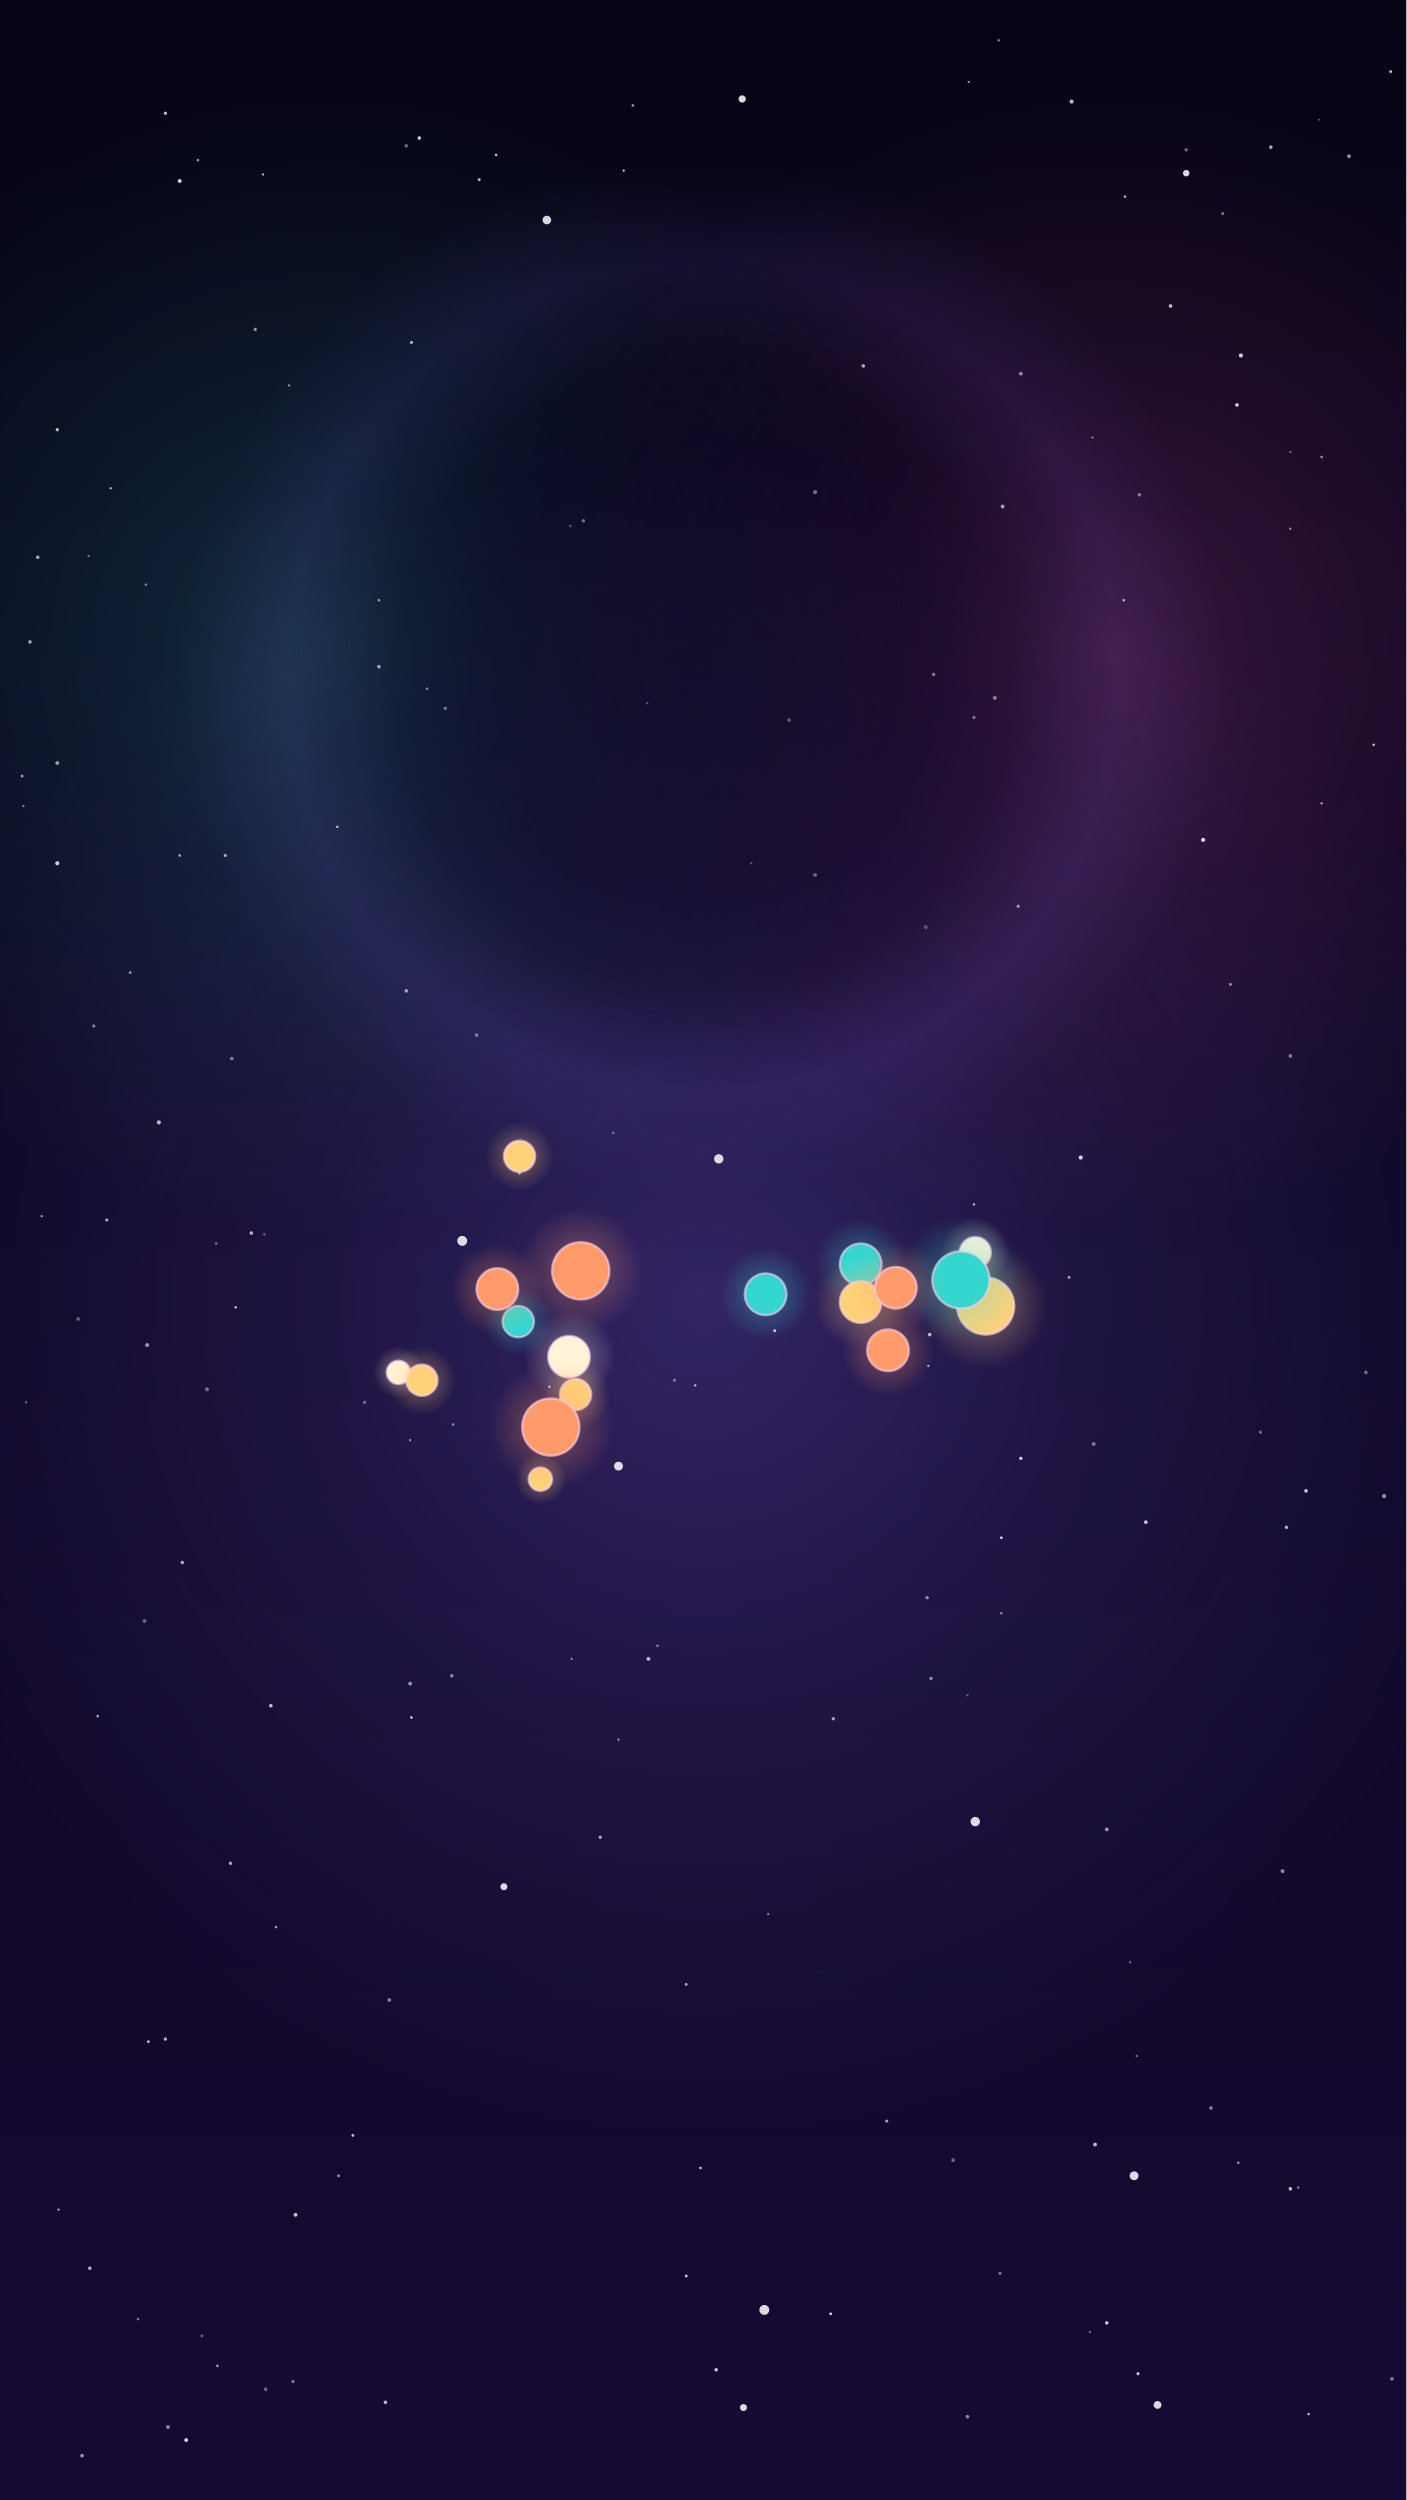
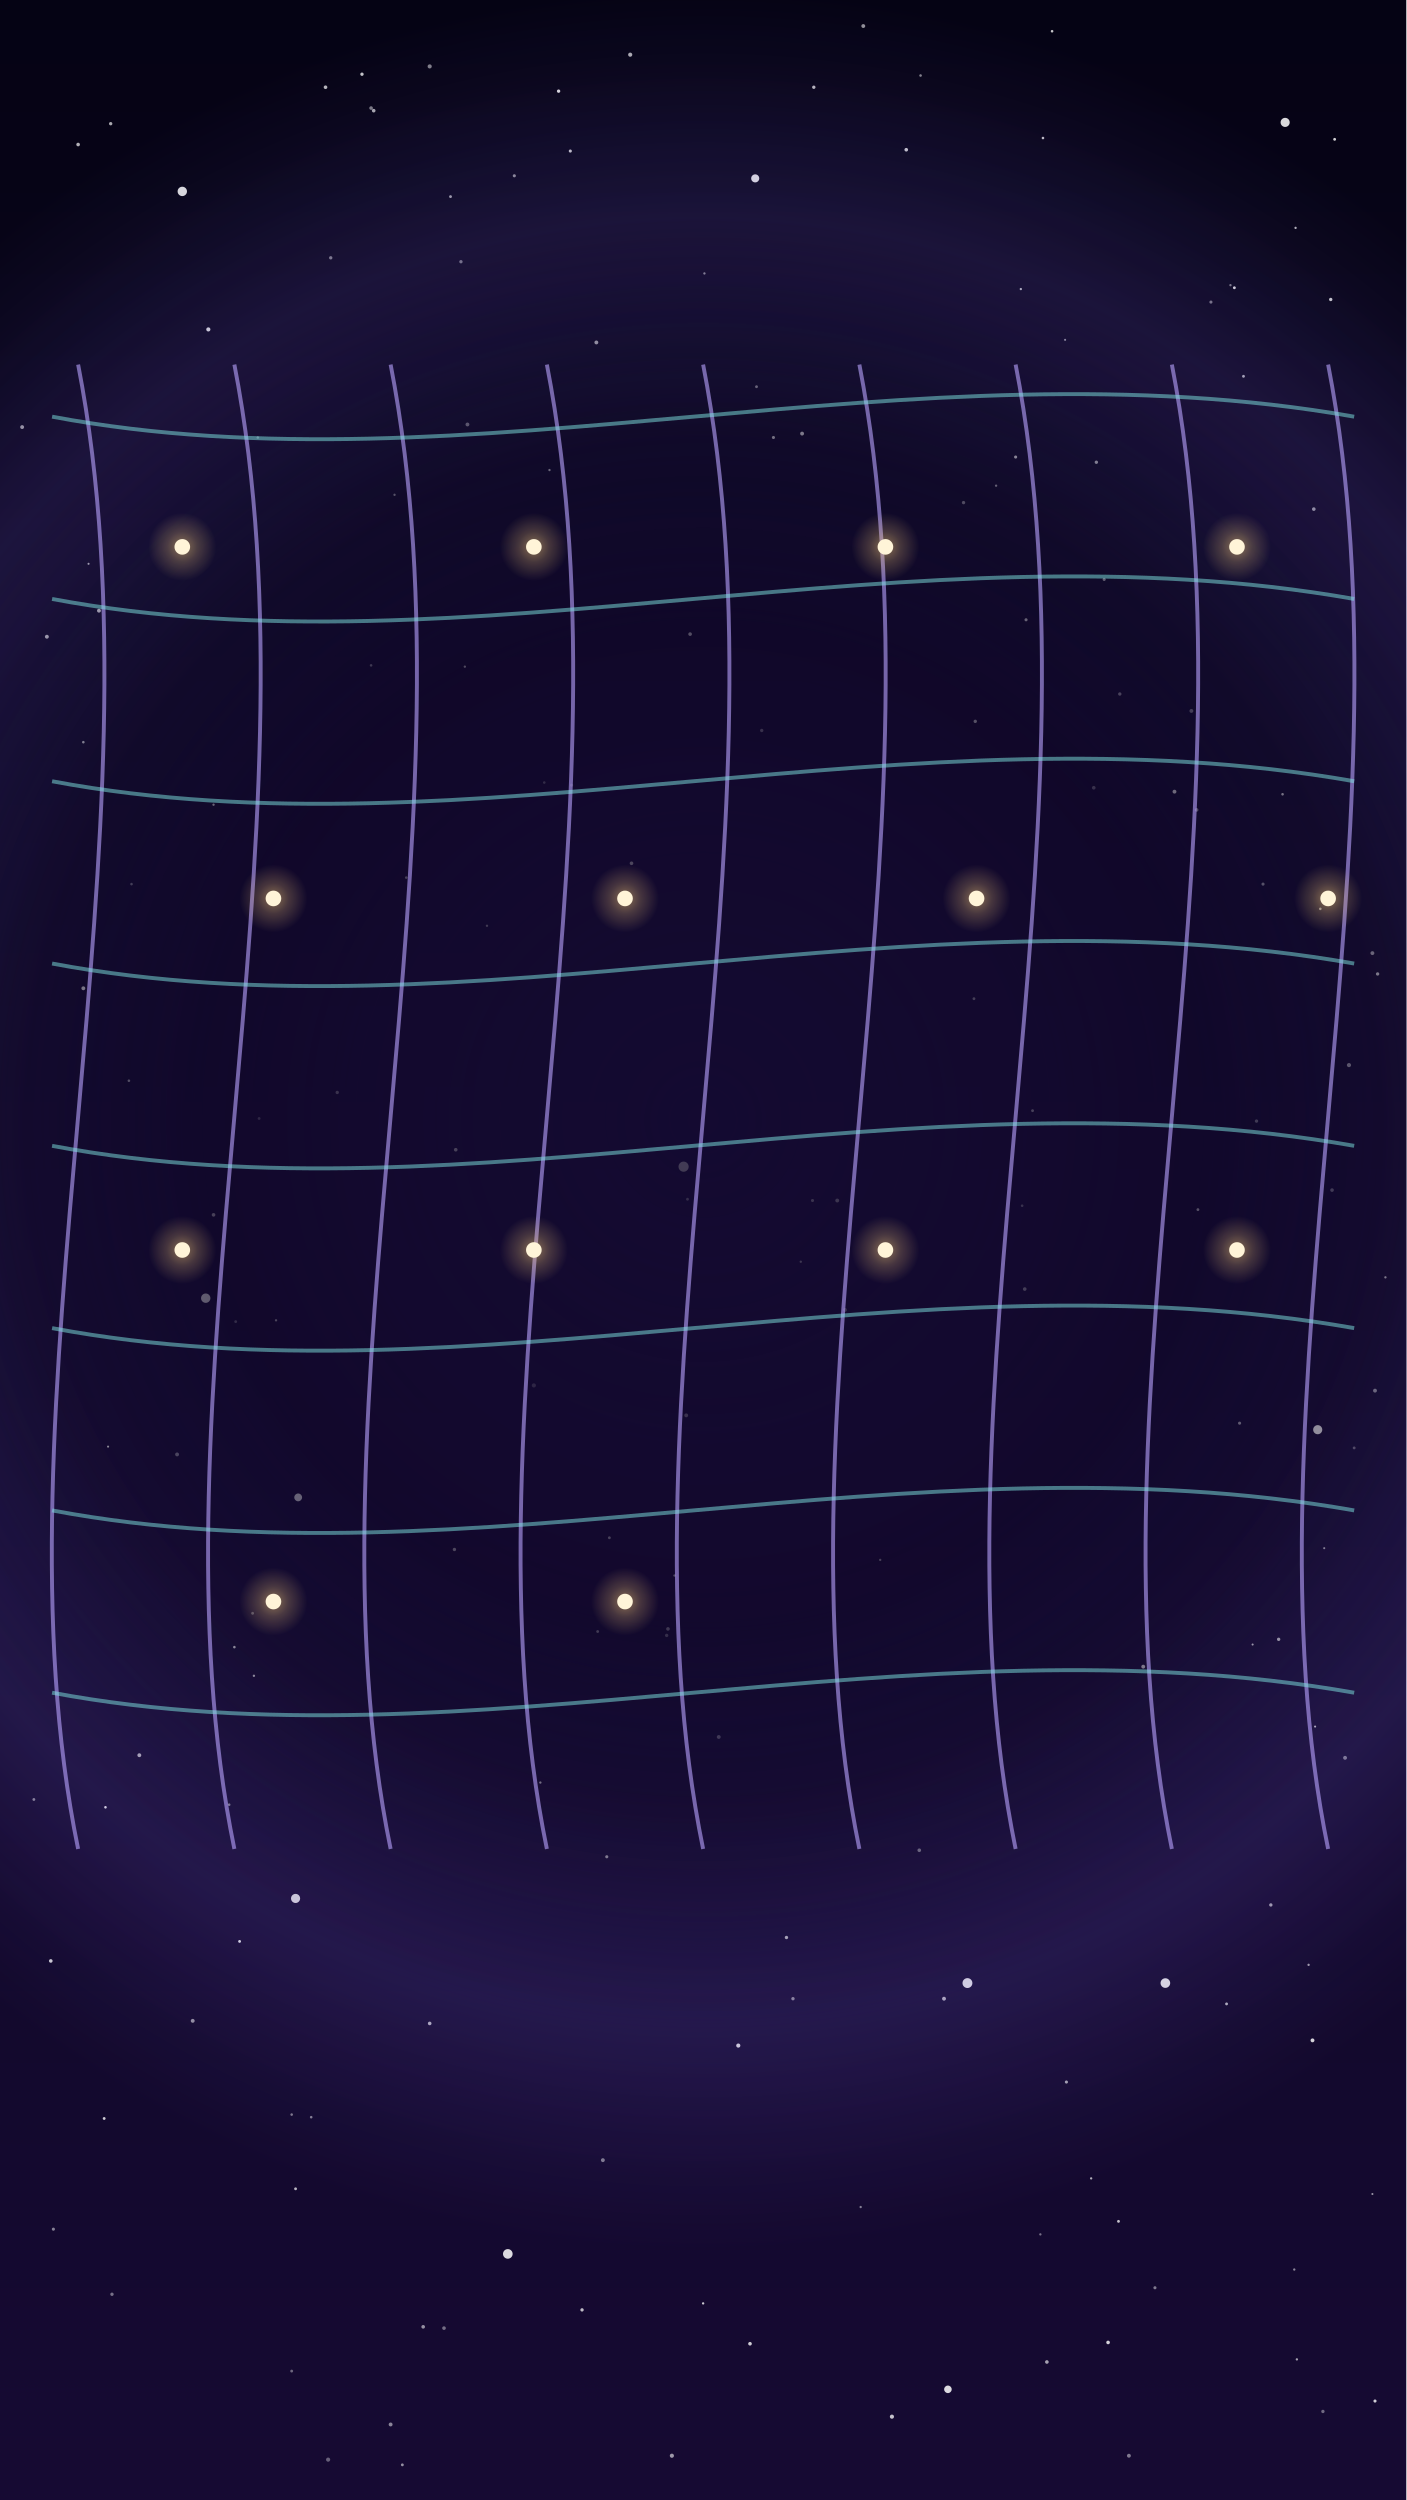
<svg xmlns="http://www.w3.org/2000/svg" viewBox="0 0 1080 1920" width="1080" height="1920">
  <defs>
-     <linearGradient id="U014l1" x1="0" y1="0" x2="0" y2="1">
+     <linearGradient id="U015l1" x1="0" y1="0" x2="0" y2="1">
      <stop offset="0" stop-color="#050314" stop-opacity="1" />
      <stop offset="1" stop-color="#160a33" stop-opacity="1" />
    </linearGradient>
-     <radialGradient id="U014r2">
+     <radialGradient id="U015r2">
      <stop offset="0" stop-color="#8a6bff" stop-opacity="1" />
      <stop offset="0.45" stop-color="#8a6bff" stop-opacity="0.45" />
      <stop offset="1" stop-color="#8a6bff" stop-opacity="0" />
    </radialGradient>
-     <radialGradient id="U014r3">
-       <stop offset="0" stop-color="#36d6d0" stop-opacity="1" />
-       <stop offset="0.45" stop-color="#36d6d0" stop-opacity="0.45" />
-       <stop offset="1" stop-color="#36d6d0" stop-opacity="0" />
-     </radialGradient>
-     <radialGradient id="U014r4">
-       <stop offset="0" stop-color="#ff5fc8" stop-opacity="1" />
-       <stop offset="0.45" stop-color="#ff5fc8" stop-opacity="0.45" />
-       <stop offset="1" stop-color="#ff5fc8" stop-opacity="0" />
-     </radialGradient>
-     <radialGradient id="U014r5">
-       <stop offset="0" stop-color="#ffd27a" stop-opacity="1" />
-       <stop offset="0.45" stop-color="#ffd27a" stop-opacity="0.45" />
-       <stop offset="1" stop-color="#ffd27a" stop-opacity="0" />
-     </radialGradient>
-     <radialGradient id="U014r6">
-       <stop offset="0" stop-color="#fff4d8" stop-opacity="1" />
-       <stop offset="0.45" stop-color="#fff4d8" stop-opacity="0.45" />
-       <stop offset="1" stop-color="#fff4d8" stop-opacity="0" />
-     </radialGradient>
-     <radialGradient id="U014r7">
-       <stop offset="0" stop-color="#ff9a6b" stop-opacity="1" />
-       <stop offset="0.45" stop-color="#ff9a6b" stop-opacity="0.45" />
-       <stop offset="1" stop-color="#ff9a6b" stop-opacity="0" />
-     </radialGradient>
-     <radialGradient id="U014r8">
+     <radialGradient id="U015r3">
      <stop offset="0" stop-color="#0a0220" stop-opacity="1" />
      <stop offset="0.55" stop-color="#0a0220" stop-opacity="0.85" />
      <stop offset="0.8" stop-color="#0a0220" stop-opacity="0.4" />
      <stop offset="1" stop-color="#0a0220" stop-opacity="0" />
    </radialGradient>
-     <radialGradient id="U014r9">
+     <radialGradient id="U015r4">
      <stop offset="0" stop-color="#8a6bff" stop-opacity="0" />
      <stop offset="0.6" stop-color="#8a6bff" stop-opacity="0" />
      <stop offset="0.8" stop-color="#8a6bff" stop-opacity="0.45" />
      <stop offset="1" stop-color="#8a6bff" stop-opacity="0" />
    </radialGradient>
+     <radialGradient id="U015r5">
+       <stop offset="0" stop-color="#ffd27a" stop-opacity="1" />
+       <stop offset="0.45" stop-color="#ffd27a" stop-opacity="0.45" />
+       <stop offset="1" stop-color="#ffd27a" stop-opacity="0" />
+     </radialGradient>
  </defs>
-   <rect width="1080" height="1920" fill="url(#U014l1)" />
-   <circle cx="540" cy="1000" r="650" fill="url(#U014r2)" opacity="0.3" />
-   <circle cx="250" cy="500" r="450" fill="url(#U014r3)" opacity="0.2" />
-   <circle cx="850" cy="500" r="450" fill="url(#U014r4)" opacity="0.2" />
+   <rect width="1080" height="1920" fill="url(#U015l1)" />
+   <circle cx="540" cy="860" r="800" fill="url(#U015r2)" opacity="0.3" />
  <g>
-     <circle cx="626" cy="378" r="1.6" fill="#fff" opacity="0.81" />
-     <circle cx="505" cy="1264" r="1.0" fill="#fff" opacity="0.46" />
-     <circle cx="316" cy="1319" r="1.0" fill="#fff" opacity="0.84" />
-     <circle cx="85" cy="375" r="0.9" fill="#fff" opacity="0.73" />
-     <circle cx="399" cy="901" r="1.1" fill="#fff" opacity="0.67" />
-     <circle cx="438" cy="404" r="1.1" fill="#fff" opacity="0.50" />
-     <circle cx="127" cy="1566" r="1.3" fill="#fff" opacity="0.68" />
-     <circle cx="945" cy="756" r="1.1" fill="#fff" opacity="0.56" />
-     <circle cx="439" cy="1274" r="0.8" fill="#fff" opacity="0.58" />
-     <circle cx="577" cy="663" r="0.8" fill="#fff" opacity="0.70" />
-     <circle cx="20" cy="1077" r="0.9" fill="#fff" opacity="0.37" />
-     <circle cx="202" cy="134" r="0.9" fill="#fff" opacity="0.69" />
-     <circle cx="782" cy="696" r="1.3" fill="#fff" opacity="0.59" />
-     <circle cx="538" cy="1665" r="1.0" fill="#fff" opacity="0.78" />
-     <circle cx="743" cy="1302" r="0.8" fill="#fff" opacity="0.39" />
-     <circle cx="44" cy="663" r="1.6" fill="#fff" opacity="0.79" />
-     <circle cx="899" cy="235" r="1.4" fill="#fff" opacity="0.74" />
-     <circle cx="868" cy="1507" r="0.9" fill="#fff" opacity="0.44" />
-     <circle cx="850" cy="1405" r="1.5" fill="#fff" opacity="0.57" />
-     <circle cx="953" cy="273" r="1.6" fill="#fff" opacity="0.79" />
-     <circle cx="368" cy="138" r="1.2" fill="#fff" opacity="0.69" />
-     <circle cx="381" cy="119" r="1.0" fill="#fff" opacity="0.76" />
-     <circle cx="106" cy="1781" r="1.0" fill="#fff" opacity="0.45" />
-     <circle cx="129" cy="1864" r="1.5" fill="#fff" opacity="0.51" />
-     <circle cx="111" cy="1245" r="1.5" fill="#fff" opacity="0.36" />
-     <circle cx="681" cy="1629" r="1.2" fill="#fff" opacity="0.63" />
-     <circle cx="863" cy="461" r="1.0" fill="#fff" opacity="0.68" />
-     <circle cx="595" cy="1022" r="1.1" fill="#fff" opacity="0.82" />
-     <circle cx="315" cy="1293" r="1.5" fill="#fff" opacity="0.55" />
-     <circle cx="68" cy="427" r="0.9" fill="#fff" opacity="0.42" />
-     <circle cx="138" cy="657" r="1.1" fill="#fff" opacity="0.57" />
-     <circle cx="715" cy="1289" r="1.3" fill="#fff" opacity="0.53" />
-     <circle cx="713" cy="1049" r="0.9" fill="#fff" opacity="0.62" />
-     <circle cx="347" cy="1287" r="1.4" fill="#fff" opacity="0.47" />
-     <circle cx="471" cy="870" r="1.0" fill="#fff" opacity="0.37" />
-     <circle cx="63" cy="1886" r="1.4" fill="#fff" opacity="0.57" />
-     <circle cx="717" cy="518" r="1.4" fill="#fff" opacity="0.83" />
-     <circle cx="830" cy="889" r="1.6" fill="#fff" opacity="0.81" />
-     <circle cx="72" cy="788" r="1.2" fill="#fff" opacity="0.49" />
-     <circle cx="663" cy="281" r="1.4" fill="#fff" opacity="0.78" />
-     <circle cx="75" cy="1318" r="1.0" fill="#fff" opacity="0.67" />
-     <circle cx="743" cy="1856" r="1.4" fill="#fff" opacity="0.52" />
-     <circle cx="784" cy="287" r="1.4" fill="#fff" opacity="0.56" />
-     <circle cx="291" cy="461" r="1.0" fill="#fff" opacity="0.75" />
-     <circle cx="112" cy="449" r="1.0" fill="#fff" opacity="0.43" />
-     <circle cx="784" cy="1120" r="1.3" fill="#fff" opacity="0.80" />
-     <circle cx="486" cy="81" r="1.0" fill="#fff" opacity="0.61" />
-     <circle cx="768" cy="1746" r="1.2" fill="#fff" opacity="0.46" />
-     <circle cx="638" cy="1777" r="1.1" fill="#fff" opacity="0.82" />
-     <circle cx="968" cy="1100" r="1.2" fill="#fff" opacity="0.41" />
-     <circle cx="127" cy="87" r="1.3" fill="#fff" opacity="0.71" />
-     <circle cx="1063" cy="1149" r="1.6" fill="#fff" opacity="0.55" />
-     <circle cx="152" cy="123" r="1.0" fill="#fff" opacity="0.62" />
-     <circle cx="1055" cy="572" r="1.0" fill="#fff" opacity="0.71" />
-     <circle cx="422" cy="1065" r="0.9" fill="#fff" opacity="0.78" />
-     <circle cx="985" cy="1437" r="1.5" fill="#fff" opacity="0.52" />
-     <circle cx="44" cy="586" r="1.5" fill="#fff" opacity="0.58" />
-     <circle cx="222" cy="296" r="0.9" fill="#fff" opacity="0.57" />
-     <circle cx="991" cy="1681" r="1.4" fill="#fff" opacity="0.73" />
-     <circle cx="212" cy="1480" r="1.0" fill="#fff" opacity="0.61" />
-     <circle cx="45" cy="1697" r="0.9" fill="#fff" opacity="0.65" />
-     <circle cx="712" cy="1227" r="1.3" fill="#fff" opacity="0.53" />
-     <circle cx="850" cy="1784" r="1.3" fill="#fff" opacity="0.84" />
-     <circle cx="911" cy="115" r="1.3" fill="#fff" opacity="0.40" />
-     <circle cx="711" cy="712" r="1.5" fill="#fff" opacity="0.37" />
-     <circle cx="1013" cy="92" r="0.8" fill="#fff" opacity="0.35" />
-     <circle cx="143" cy="1874" r="1.5" fill="#fff" opacity="0.81" />
-     <circle cx="208" cy="1310" r="1.4" fill="#fff" opacity="0.71" />
-     <circle cx="296" cy="1845" r="1.4" fill="#fff" opacity="0.69" />
-     <circle cx="312" cy="761" r="1.4" fill="#fff" opacity="0.61" />
-     <circle cx="527" cy="1748" r="1.1" fill="#fff" opacity="0.78" />
-     <circle cx="60" cy="1013" r="1.4" fill="#fff" opacity="0.36" />
-     <circle cx="748" cy="551" r="1.3" fill="#fff" opacity="0.66" />
-     <circle cx="155" cy="1794" r="1.0" fill="#fff" opacity="0.42" />
-     <circle cx="479" cy="131" r="0.9" fill="#fff" opacity="0.73" />
-     <circle cx="113" cy="1033" r="1.5" fill="#fff" opacity="0.58" />
-     <circle cx="873" cy="1579" r="0.9" fill="#fff" opacity="0.39" />
-     <circle cx="841" cy="1647" r="1.5" fill="#fff" opacity="0.71" />
-     <circle cx="550" cy="1820" r="1.4" fill="#fff" opacity="0.73" />
-     <circle cx="976" cy="113" r="1.4" fill="#fff" opacity="0.64" />
-     <circle cx="23" cy="493" r="1.4" fill="#fff" opacity="0.61" />
-     <circle cx="606" cy="553" r="1.3" fill="#fff" opacity="0.79" />
-     <circle cx="1049" cy="1054" r="1.4" fill="#fff" opacity="0.39" />
-     <circle cx="159" cy="1067" r="1.5" fill="#fff" opacity="0.41" />
-     <circle cx="166" cy="955" r="1.0" fill="#fff" opacity="0.42" />
-     <circle cx="178" cy="813" r="1.4" fill="#fff" opacity="0.44" />
-     <circle cx="864" cy="151" r="1.0" fill="#fff" opacity="0.68" />
-     <circle cx="18" cy="619" r="0.9" fill="#fff" opacity="0.47" />
-     <circle cx="950" cy="311" r="1.4" fill="#fff" opacity="0.81" />
-     <circle cx="271" cy="1640" r="1.1" fill="#fff" opacity="0.74" />
-     <circle cx="626" cy="672" r="1.5" fill="#fff" opacity="0.70" />
-     <circle cx="348" cy="1094" r="1.0" fill="#fff" opacity="0.49" />
-     <circle cx="1005" cy="1854" r="0.9" fill="#fff" opacity="0.81" />
-     <circle cx="767" cy="31" r="0.9" fill="#fff" opacity="0.57" />
-     <circle cx="951" cy="1661" r="1.0" fill="#fff" opacity="0.57" />
-     <circle cx="991" cy="406" r="0.9" fill="#fff" opacity="0.56" />
-     <circle cx="732" cy="1659" r="1.5" fill="#fff" opacity="0.36" />
-     <circle cx="196" cy="253" r="1.3" fill="#fff" opacity="0.55" />
-     <circle cx="988" cy="1173" r="1.3" fill="#fff" opacity="0.69" />
-     <circle cx="227" cy="1701" r="1.5" fill="#fff" opacity="0.76" />
-     <circle cx="839" cy="336" r="0.8" fill="#fff" opacity="0.53" />
-     <circle cx="770" cy="389" r="1.5" fill="#fff" opacity="0.78" />
-     <circle cx="748" cy="925" r="0.9" fill="#fff" opacity="0.75" />
-     <circle cx="193" cy="947" r="1.4" fill="#fff" opacity="0.67" />
-     <circle cx="260" cy="1671" r="1.1" fill="#fff" opacity="0.56" />
-     <circle cx="475" cy="1336" r="0.8" fill="#fff" opacity="0.67" />
-     <circle cx="527" cy="1524" r="1.1" fill="#fff" opacity="0.64" />
-     <circle cx="1036" cy="120" r="1.4" fill="#fff" opacity="0.58" />
-     <circle cx="328" cy="529" r="1.0" fill="#fff" opacity="0.77" />
-     <circle cx="225" cy="1829" r="1.2" fill="#fff" opacity="0.49" />
-     <circle cx="840" cy="1109" r="1.5" fill="#fff" opacity="0.42" />
-     <circle cx="744" cy="63" r="0.9" fill="#fff" opacity="0.56" />
-     <circle cx="342" cy="544" r="1.3" fill="#fff" opacity="0.72" />
-     <circle cx="451" cy="971" r="1.4" fill="#fff" opacity="0.46" />
-     <circle cx="1068" cy="55" r="1.1" fill="#fff" opacity="0.76" />
-     <circle cx="259" cy="635" r="0.9" fill="#fff" opacity="0.84" />
-     <circle cx="939" cy="164" r="1.2" fill="#fff" opacity="0.43" />
-     <circle cx="29" cy="428" r="1.4" fill="#fff" opacity="0.61" />
-     <circle cx="315" cy="1106" r="0.9" fill="#fff" opacity="0.52" />
-     <circle cx="114" cy="1568" r="1.1" fill="#fff" opacity="0.71" />
-     <circle cx="366" cy="795" r="1.3" fill="#fff" opacity="0.48" />
-     <circle cx="590" cy="1470" r="0.9" fill="#fff" opacity="0.45" />
-     <circle cx="32" cy="934" r="0.9" fill="#fff" opacity="0.61" />
-     <circle cx="181" cy="1004" r="1.0" fill="#fff" opacity="0.72" />
-     <circle cx="874" cy="1823" r="1.2" fill="#fff" opacity="0.79" />
-     <circle cx="924" cy="645" r="1.6" fill="#fff" opacity="0.83" />
-     <circle cx="177" cy="1431" r="1.3" fill="#fff" opacity="0.66" />
-     <circle cx="764" cy="536" r="1.5" fill="#fff" opacity="0.71" />
-     <circle cx="204" cy="1835" r="1.4" fill="#fff" opacity="0.38" />
-     <circle cx="44" cy="330" r="1.3" fill="#fff" opacity="0.71" />
-     <circle cx="997" cy="1680" r="1.0" fill="#fff" opacity="0.45" />
-     <circle cx="100" cy="747" r="1.1" fill="#fff" opacity="0.54" />
-     <circle cx="880" cy="1169" r="1.4" fill="#fff" opacity="0.78" />
-     <circle cx="821" cy="981" r="1.1" fill="#fff" opacity="0.62" />
-     <circle cx="498" cy="1274" r="1.5" fill="#fff" opacity="0.69" />
-     <circle cx="280" cy="1077" r="1.2" fill="#fff" opacity="0.41" />
-     <circle cx="122" cy="862" r="1.6" fill="#fff" opacity="0.70" />
-     <circle cx="69" cy="1742" r="1.4" fill="#fff" opacity="0.65" />
-     <circle cx="17" cy="596" r="1.1" fill="#fff" opacity="0.59" />
-     <circle cx="140" cy="1200" r="1.3" fill="#fff" opacity="0.67" />
-     <circle cx="534" cy="1064" r="0.9" fill="#fff" opacity="0.76" />
-     <circle cx="930" cy="1619" r="1.4" fill="#fff" opacity="0.47" />
-     <circle cx="322" cy="106" r="1.4" fill="#fff" opacity="0.78" />
-     <circle cx="1003" cy="1145" r="1.4" fill="#fff" opacity="0.77" />
-     <circle cx="138" cy="139" r="1.5" fill="#fff" opacity="0.84" />
-     <circle cx="769" cy="1181" r="1.1" fill="#fff" opacity="0.78" />
-     <circle cx="312" cy="112" r="1.4" fill="#fff" opacity="0.38" />
-     <circle cx="769" cy="1239" r="0.9" fill="#fff" opacity="0.57" />
-     <circle cx="299" cy="1536" r="1.4" fill="#fff" opacity="0.51" />
-     <circle cx="173" cy="657" r="1.2" fill="#fff" opacity="0.65" />
-     <circle cx="1015" cy="617" r="0.9" fill="#fff" opacity="0.66" />
-     <circle cx="461" cy="1411" r="1.3" fill="#fff" opacity="0.62" />
-     <circle cx="875" cy="380" r="1.4" fill="#fff" opacity="0.44" />
-     <circle cx="518" cy="1060" r="1.2" fill="#fff" opacity="0.41" />
-     <circle cx="497" cy="540" r="1.0" fill="#fff" opacity="0.56" />
-     <circle cx="448" cy="400" r="1.3" fill="#fff" opacity="0.82" />
-     <circle cx="1015" cy="351" r="1.0" fill="#fff" opacity="0.55" />
-     <circle cx="640" cy="1320" r="1.3" fill="#fff" opacity="0.60" />
-     <circle cx="1069" cy="1827" r="1.4" fill="#fff" opacity="0.48" />
-     <circle cx="823" cy="78" r="1.6" fill="#fff" opacity="0.70" />
-     <circle cx="991" cy="811" r="1.4" fill="#fff" opacity="0.48" />
-     <circle cx="991" cy="347" r="0.8" fill="#fff" opacity="0.49" />
-     <circle cx="714" cy="1025" r="1.4" fill="#fff" opacity="0.69" />
-     <circle cx="837" cy="1791" r="0.9" fill="#fff" opacity="0.40" />
-     <circle cx="316" cy="263" r="1.2" fill="#fff" opacity="0.71" />
-     <circle cx="203" cy="948" r="1.0" fill="#fff" opacity="0.36" />
-     <circle cx="291" cy="512" r="1.4" fill="#fff" opacity="0.83" />
-     <circle cx="82" cy="937" r="1.2" fill="#fff" opacity="0.66" />
-     <circle cx="167" cy="1817" r="1.0" fill="#fff" opacity="0.64" />
-     <circle cx="443" cy="1073" r="1.5" fill="#fff" opacity="0.66" />
+     <circle cx="148" cy="1552" r="1.5" fill="#fff" opacity="0.54" />
+     <circle cx="303" cy="380" r="0.9" fill="#fff" opacity="0.46" />
+     <circle cx="224" cy="1624" r="1.0" fill="#fff" opacity="0.45" />
+     <circle cx="994" cy="1743" r="0.9" fill="#fff" opacity="0.51" />
+     <circle cx="1058" cy="748" r="1.3" fill="#fff" opacity="0.70" />
+     <circle cx="696" cy="115" r="1.4" fill="#fff" opacity="0.76" />
+     <circle cx="485" cy="663" r="1.4" fill="#fff" opacity="0.84" />
+     <circle cx="1009" cy="391" r="1.4" fill="#fff" opacity="0.59" />
+     <circle cx="1056" cy="1844" r="1.2" fill="#fff" opacity="0.80" />
+     <circle cx="948" cy="221" r="1.1" fill="#fff" opacity="0.82" />
+     <circle cx="259" cy="839" r="1.3" fill="#fff" opacity="0.53" />
+     <circle cx="842" cy="355" r="1.3" fill="#fff" opacity="0.63" />
+     <circle cx="39" cy="1506" r="1.4" fill="#fff" opacity="0.78" />
+     <circle cx="212" cy="1014" r="0.9" fill="#fff" opacity="0.72" />
+     <circle cx="661" cy="1695" r="0.9" fill="#fff" opacity="0.48" />
+     <circle cx="86" cy="1762" r="1.3" fill="#fff" opacity="0.42" />
+     <circle cx="793" cy="853" r="1.1" fill="#fff" opacity="0.74" />
+     <circle cx="785" cy="926" r="1.0" fill="#fff" opacity="0.54" />
+     <circle cx="422" cy="361" r="0.9" fill="#fff" opacity="0.63" />
+     <circle cx="1040" cy="1112" r="1.1" fill="#fff" opacity="0.37" />
+     <circle cx="985" cy="610" r="1.0" fill="#fff" opacity="0.71" />
+     <circle cx="945" cy="219" r="0.9" fill="#fff" opacity="0.46" />
+     <circle cx="1064" cy="981" r="0.9" fill="#fff" opacity="0.68" />
+     <circle cx="541" cy="210" r="0.9" fill="#fff" opacity="0.54" />
+     <circle cx="1036" cy="818" r="1.6" fill="#fff" opacity="0.54" />
+     <circle cx="354" cy="201" r="1.3" fill="#fff" opacity="0.43" />
+     <circle cx="1017" cy="1189" r="0.8" fill="#fff" opacity="0.66" />
+     <circle cx="512" cy="1256" r="1.3" fill="#fff" opacity="0.41" />
+     <circle cx="518" cy="1210" r="0.9" fill="#fff" opacity="0.79" />
+     <circle cx="765" cy="373" r="0.9" fill="#fff" opacity="0.55" />
+     <circle cx="676" cy="1198" r="0.9" fill="#fff" opacity="0.65" />
+     <circle cx="594" cy="336" r="1.2" fill="#fff" opacity="0.66" />
+     <circle cx="784" cy="222" r="0.9" fill="#fff" opacity="0.70" />
+     <circle cx="1056" cy="1068" r="1.5" fill="#fff" opacity="0.54" />
+     <circle cx="180" cy="1265" r="1.0" fill="#fff" opacity="0.78" />
+     <circle cx="801" cy="106" r="1.0" fill="#fff" opacity="0.75" />
+     <circle cx="68" cy="433" r="0.8" fill="#fff" opacity="0.70" />
+     <circle cx="1033" cy="1350" r="1.5" fill="#fff" opacity="0.45" />
+     <circle cx="867" cy="1886" r="1.5" fill="#fff" opacity="0.46" />
+     <circle cx="325" cy="1787" r="1.4" fill="#fff" opacity="0.55" />
+     <circle cx="287" cy="85" r="1.4" fill="#fff" opacity="0.65" />
+     <circle cx="160" cy="253" r="1.6" fill="#fff" opacity="0.81" />
+     <circle cx="17" cy="328" r="1.5" fill="#fff" opacity="0.57" />
+     <circle cx="920" cy="929" r="1.1" fill="#fff" opacity="0.83" />
+     <circle cx="341" cy="1788" r="1.4" fill="#fff" opacity="0.41" />
+     <circle cx="996" cy="1812" r="0.9" fill="#fff" opacity="0.62" />
+     <circle cx="530" cy="487" r="1.4" fill="#fff" opacity="0.81" />
+     <circle cx="942" cy="1539" r="1.1" fill="#fff" opacity="0.67" />
+     <circle cx="919" cy="622" r="1.4" fill="#fff" opacity="0.57" />
+     <circle cx="970" cy="679" r="1.2" fill="#fff" opacity="0.58" />
+     <circle cx="164" cy="933" r="1.4" fill="#fff" opacity="0.66" />
+     <circle cx="1005" cy="1509" r="0.9" fill="#fff" opacity="0.60" />
+     <circle cx="484" cy="42" r="1.6" fill="#fff" opacity="0.67" />
+     <circle cx="349" cy="1190" r="1.3" fill="#fff" opacity="0.74" />
+     <circle cx="952" cy="1093" r="1.2" fill="#fff" opacity="0.63" />
+     <circle cx="250" cy="67" r="1.4" fill="#fff" opacity="0.71" />
+     <circle cx="101" cy="679" r="1.0" fill="#fff" opacity="0.41" />
+     <circle cx="748" cy="767" r="1.1" fill="#fff" opacity="0.72" />
+     <circle cx="860" cy="533" r="1.3" fill="#fff" opacity="0.48" />
+     <circle cx="285" cy="511" r="1.0" fill="#fff" opacity="0.44" />
+     <circle cx="41" cy="1712" r="1.2" fill="#fff" opacity="0.49" />
+     <circle cx="540" cy="1769" r="0.9" fill="#fff" opacity="0.78" />
+     <circle cx="330" cy="51" r="1.6" fill="#fff" opacity="0.49" />
+     <circle cx="995" cy="175" r="0.9" fill="#fff" opacity="0.69" />
+     <circle cx="184" cy="1491" r="1.1" fill="#fff" opacity="0.83" />
+     <circle cx="459" cy="1253" r="1.1" fill="#fff" opacity="0.52" />
+     <circle cx="585" cy="561" r="1.3" fill="#fff" opacity="0.51" />
+     <circle cx="581" cy="297" r="1.1" fill="#fff" opacity="0.52" />
+     <circle cx="516" cy="1886" r="1.6" fill="#fff" opacity="0.58" />
+     <circle cx="725" cy="1535" r="1.5" fill="#fff" opacity="0.66" />
+     <circle cx="194" cy="1239" r="1.1" fill="#fff" opacity="0.42" />
+     <circle cx="176" cy="1386" r="1.0" fill="#fff" opacity="0.49" />
+     <circle cx="439" cy="603" r="1.2" fill="#fff" opacity="0.46" />
+     <circle cx="195" cy="1287" r="0.9" fill="#fff" opacity="0.78" />
+     <circle cx="1022" cy="230" r="1.3" fill="#fff" opacity="0.77" />
+     <circle cx="224" cy="1821" r="1.1" fill="#fff" opacity="0.38" />
+     <circle cx="64" cy="570" r="1.0" fill="#fff" opacity="0.68" />
+     <circle cx="609" cy="1535" r="1.3" fill="#fff" opacity="0.52" />
+     <circle cx="80" cy="1627" r="1.1" fill="#fff" opacity="0.79" />
+     <circle cx="76" cy="469" r="1.5" fill="#fff" opacity="0.74" />
+     <circle cx="107" cy="1348" r="1.5" fill="#fff" opacity="0.70" />
+     <circle cx="788" cy="476" r="1.2" fill="#fff" opacity="0.75" />
+     <circle cx="707" cy="58" r="1.0" fill="#fff" opacity="0.50" />
+     <circle cx="164" cy="618" r="0.9" fill="#fff" opacity="0.80" />
+     <circle cx="300" cy="1862" r="1.5" fill="#fff" opacity="0.50" />
+     <circle cx="227" cy="1681" r="1.1" fill="#fff" opacity="0.70" />
+     <circle cx="787" cy="990" r="1.4" fill="#fff" opacity="0.67" />
+     <circle cx="616" cy="333" r="1.5" fill="#fff" opacity="0.71" />
+     <circle cx="99" cy="830" r="1.0" fill="#fff" opacity="0.60" />
+     <circle cx="357" cy="512" r="0.9" fill="#fff" opacity="0.73" />
+     <circle cx="429" cy="70" r="1.3" fill="#fff" opacity="0.84" />
+     <circle cx="447" cy="1774" r="1.3" fill="#fff" opacity="0.72" />
+     <circle cx="254" cy="198" r="1.3" fill="#fff" opacity="0.46" />
+     <circle cx="663" cy="20" r="1.5" fill="#fff" opacity="0.56" />
+     <circle cx="1008" cy="1567" r="1.5" fill="#fff" opacity="0.82" />
+     <circle cx="81" cy="1388" r="1.0" fill="#fff" opacity="0.83" />
+     <circle cx="965" cy="861" r="1.3" fill="#fff" opacity="0.47" />
+     <circle cx="312" cy="674" r="1.0" fill="#fff" opacity="0.70" />
+     <circle cx="1010" cy="1326" r="0.8" fill="#fff" opacity="0.73" />
+     <circle cx="418" cy="601" r="1.0" fill="#fff" opacity="0.44" />
+     <circle cx="1023" cy="914" r="1.4" fill="#fff" opacity="0.36" />
+     <circle cx="878" cy="1280" r="1.5" fill="#fff" opacity="0.68" />
+     <circle cx="902" cy="608" r="1.5" fill="#fff" opacity="0.85" />
+     <circle cx="350" cy="883" r="1.4" fill="#fff" opacity="0.81" />
+     <circle cx="818" cy="261" r="0.8" fill="#fff" opacity="0.58" />
+     <circle cx="466" cy="1426" r="1.2" fill="#fff" opacity="0.63" />
+     <circle cx="346" cy="151" r="1.1" fill="#fff" opacity="0.60" />
+     <circle cx="604" cy="1488" r="1.3" fill="#fff" opacity="0.74" />
+     <circle cx="468" cy="1181" r="1.1" fill="#fff" opacity="0.69" />
+     <circle cx="848" cy="445" r="1.2" fill="#fff" opacity="0.56" />
+     <circle cx="740" cy="386" r="1.3" fill="#fff" opacity="0.44" />
+     <circle cx="955" cy="289" r="1.1" fill="#fff" opacity="0.64" />
+     <circle cx="799" cy="1716" r="0.9" fill="#fff" opacity="0.42" />
+     <circle cx="567" cy="1571" r="1.6" fill="#fff" opacity="0.81" />
+     <circle cx="576" cy="1800" r="1.4" fill="#fff" opacity="0.79" />
+     <circle cx="819" cy="1599" r="1.2" fill="#fff" opacity="0.62" />
+     <circle cx="252" cy="1889" r="1.6" fill="#fff" opacity="0.35" />
+     <circle cx="851" cy="1799" r="1.4" fill="#fff" opacity="0.82" />
+     <circle cx="962" cy="1263" r="0.8" fill="#fff" opacity="0.77" />
+     <circle cx="83" cy="1111" r="0.8" fill="#fff" opacity="0.83" />
+     <circle cx="463" cy="1659" r="1.5" fill="#fff" opacity="0.46" />
+     <circle cx="804" cy="1814" r="1.4" fill="#fff" opacity="0.62" />
+     <circle cx="36" cy="489" r="1.5" fill="#fff" opacity="0.70" />
+     <circle cx="395" cy="135" r="1.2" fill="#fff" opacity="0.53" />
+     <circle cx="359" cy="326" r="1.5" fill="#fff" opacity="0.44" />
+     <circle cx="330" cy="1554" r="1.4" fill="#fff" opacity="0.66" />
+     <circle cx="552" cy="1334" r="1.5" fill="#fff" opacity="0.36" />
+     <circle cx="859" cy="1706" r="1.1" fill="#fff" opacity="0.75" />
+     <circle cx="685" cy="1856" r="1.6" fill="#fff" opacity="0.75" />
+     <circle cx="643" cy="922" r="1.5" fill="#fff" opacity="0.67" />
+     <circle cx="915" cy="546" r="1.5" fill="#fff" opacity="0.38" />
+     <circle cx="780" cy="351" r="1.2" fill="#fff" opacity="0.72" />
+     <circle cx="285" cy="83" r="1.4" fill="#fff" opacity="0.47" />
+     <circle cx="85" cy="95" r="1.3" fill="#fff" opacity="0.65" />
+     <circle cx="1054" cy="732" r="1.5" fill="#fff" opacity="0.58" />
+     <circle cx="181" cy="1015" r="1.1" fill="#fff" opacity="0.39" />
+     <circle cx="1014" cy="698" r="1.0" fill="#fff" opacity="0.84" />
+     <circle cx="838" cy="1673" r="0.9" fill="#fff" opacity="0.66" />
+     <circle cx="513" cy="1251" r="1.4" fill="#fff" opacity="0.52" />
+     <circle cx="1025" cy="107" r="1.1" fill="#fff" opacity="0.81" />
+     <circle cx="624" cy="922" r="1.2" fill="#fff" opacity="0.65" />
+     <circle cx="26" cy="1382" r="1.1" fill="#fff" opacity="0.49" />
+     <circle cx="458" cy="263" r="1.5" fill="#fff" opacity="0.69" />
+     <circle cx="278" cy="57" r="1.3" fill="#fff" opacity="0.76" />
+     <circle cx="136" cy="1117" r="1.5" fill="#fff" opacity="0.45" />
+     <circle cx="615" cy="969" r="0.9" fill="#fff" opacity="0.69" />
+     <circle cx="239" cy="1626" r="1.0" fill="#fff" opacity="0.48" />
+     <circle cx="649" cy="1006" r="1.5" fill="#fff" opacity="0.49" />
+     <circle cx="438" cy="116" r="1.2" fill="#fff" opacity="0.75" />
+     <circle cx="527" cy="1087" r="1.5" fill="#fff" opacity="0.56" />
+     <circle cx="199" cy="859" r="1.1" fill="#fff" opacity="0.36" />
+     <circle cx="808" cy="24" r="1.0" fill="#fff" opacity="0.77" />
+     <circle cx="930" cy="232" r="1.2" fill="#fff" opacity="0.44" />
+     <circle cx="887" cy="1757" r="1.2" fill="#fff" opacity="0.46" />
+     <circle cx="410" cy="1064" r="1.6" fill="#fff" opacity="0.38" />
+     <circle cx="1016" cy="1852" r="1.3" fill="#fff" opacity="0.39" />
+     <circle cx="415" cy="1369" r="0.9" fill="#fff" opacity="0.65" />
+     <circle cx="625" cy="67" r="1.3" fill="#fff" opacity="0.71" />
+     <circle cx="198" cy="336" r="1.0" fill="#fff" opacity="0.36" />
+     <circle cx="374" cy="711" r="0.9" fill="#fff" opacity="0.68" />
+     <circle cx="840" cy="605" r="1.4" fill="#fff" opacity="0.45" />
+     <circle cx="1054" cy="1685" r="0.8" fill="#fff" opacity="0.55" />
+     <circle cx="706" cy="1421" r="1.4" fill="#fff" opacity="0.48" />
+     <circle cx="982" cy="1259" r="1.3" fill="#fff" opacity="0.72" />
+     <circle cx="976" cy="1463" r="1.3" fill="#fff" opacity="0.59" />
+     <circle cx="60" cy="111" r="1.4" fill="#fff" opacity="0.69" />
+     <circle cx="64" cy="759" r="1.5" fill="#fff" opacity="0.79" />
+     <circle cx="309" cy="1893" r="1.1" fill="#fff" opacity="0.54" />
+     <circle cx="528" cy="921" r="1.1" fill="#fff" opacity="0.59" />
+     <circle cx="749" cy="554" r="1.3" fill="#fff" opacity="0.84" />
  </g>
  <g id="mv-glint-s1">
-     <circle cx="387" cy="1449" r="2.7" fill="#fff" opacity=".85" />
-     <circle cx="911" cy="133" r="2.5" fill="#fff" opacity=".85" />
-     <circle cx="475" cy="1126" r="3.4" fill="#fff" opacity=".85" />
-     <circle cx="749" cy="1399" r="3.6" fill="#fff" opacity=".85" />
+     <circle cx="743" cy="1523" r="3.8" fill="#fff" opacity=".85" />
+     <circle cx="895" cy="1523" r="3.7" fill="#fff" opacity=".85" />
+     <circle cx="580" cy="137" r="3.1" fill="#fff" opacity=".85" />
+     <circle cx="525" cy="896" r="3.9" fill="#fff" opacity=".85" />
  </g>
  <g id="mv-glint-s2">
-     <circle cx="355" cy="953" r="3.8" fill="#fff" opacity=".85" />
-     <circle cx="587" cy="1774" r="3.8" fill="#fff" opacity=".85" />
-     <circle cx="871" cy="1671" r="3.4" fill="#fff" opacity=".85" />
-     <circle cx="889" cy="1847" r="3.0" fill="#fff" opacity=".85" />
+     <circle cx="140" cy="147" r="3.6" fill="#fff" opacity=".85" />
+     <circle cx="158" cy="997" r="3.6" fill="#fff" opacity=".85" />
+     <circle cx="987" cy="94" r="3.5" fill="#fff" opacity=".85" />
+     <circle cx="728" cy="1835" r="2.9" fill="#fff" opacity=".85" />
  </g>
  <g id="mv-glint-s3">
-     <circle cx="420" cy="169" r="3.3" fill="#fff" opacity=".85" />
-     <circle cx="571" cy="1849" r="2.7" fill="#fff" opacity=".85" />
-     <circle cx="552" cy="890" r="3.6" fill="#fff" opacity=".85" />
-     <circle cx="570" cy="76" r="2.8" fill="#fff" opacity=".85" />
-   </g>
-   <g id="mv-converge-clump" data-dist="240" data-dur="1.5">
-     <g>
-       <circle cx="415.421" cy="1135.977" r="19.8" fill="url(#U014r5)" opacity="0.5" />
-       <circle cx="415" cy="1136" r="9" fill="#ffd27a" stroke="#ffd0f0" stroke-width="1.8" stroke-opacity=".6" />
-     </g>
-     <g>
-       <circle cx="398.356" cy="1014.565" r="26.4" fill="url(#U014r3)" opacity="0.5" />
-       <circle cx="398" cy="1015" r="12" fill="#36d6d0" stroke="#ffd0f0" stroke-width="1.8" stroke-opacity=".6" />
-     </g>
-     <g>
-       <circle cx="437.245" cy="1041.908" r="35.2" fill="url(#U014r6)" opacity="0.5" />
-       <circle cx="437" cy="1042" r="16" fill="#fff4d8" stroke="#ffd0f0" stroke-width="1.8" stroke-opacity=".6" />
-     </g>
-     <g>
-       <circle cx="442.35" cy="1070.921" r="26.4" fill="url(#U014r5)" opacity="0.5" />
-       <circle cx="442" cy="1071" r="12" fill="#ffd27a" stroke="#ffd0f0" stroke-width="1.8" stroke-opacity=".6" />
-     </g>
-     <g>
-       <circle cx="306.065" cy="1053.712" r="19.8" fill="url(#U014r6)" opacity="0.5" />
-       <circle cx="306" cy="1054" r="9" fill="#fff4d8" stroke="#ffd0f0" stroke-width="1.8" stroke-opacity=".6" />
-     </g>
-     <g>
-       <circle cx="324.034" cy="1060.278" r="26.4" fill="url(#U014r5)" opacity="0.5" />
-       <circle cx="324" cy="1060" r="12" fill="#ffd27a" stroke="#ffd0f0" stroke-width="1.8" stroke-opacity=".6" />
-     </g>
-     <g>
-       <circle cx="399.131" cy="888.087" r="26.4" fill="url(#U014r5)" opacity="0.5" />
-       <circle cx="399" cy="888" r="12" fill="#ffd27a" stroke="#ffd0f0" stroke-width="1.8" stroke-opacity=".6" />
-     </g>
-     <g>
-       <circle cx="381.727" cy="990.47" r="35.2" fill="url(#U014r7)" opacity="0.5" />
-       <circle cx="382" cy="990" r="16" fill="#ff9a6b" stroke="#ffd0f0" stroke-width="1.8" stroke-opacity=".6" />
-     </g>
-     <g>
-       <circle cx="445.706" cy="975.52" r="48.4" fill="url(#U014r7)" opacity="0.5" />
-       <circle cx="446" cy="976" r="22" fill="#ff9a6b" stroke="#ffd0f0" stroke-width="1.8" stroke-opacity=".6" />
-     </g>
-     <g>
-       <circle cx="423.395" cy="1095.779" r="48.4" fill="url(#U014r7)" opacity="0.5" />
-       <circle cx="423" cy="1096" r="22" fill="#ff9a6b" stroke="#ffd0f0" stroke-width="1.8" stroke-opacity=".6" />
-     </g>
-     <g>
-       <circle cx="588.263" cy="993.622" r="35.2" fill="url(#U014r3)" opacity="0.5" />
-       <circle cx="588" cy="994" r="16" fill="#36d6d0" stroke="#ffd0f0" stroke-width="1.8" stroke-opacity=".6" />
-     </g>
-     <g>
-       <circle cx="661.242" cy="970.77" r="35.2" fill="url(#U014r3)" opacity="0.5" />
-       <circle cx="661" cy="971" r="16" fill="#36d6d0" stroke="#ffd0f0" stroke-width="1.8" stroke-opacity=".6" />
-     </g>
-     <g>
-       <circle cx="682.086" cy="1037.233" r="35.2" fill="url(#U014r7)" opacity="0.5" />
-       <circle cx="682" cy="1037" r="16" fill="#ff9a6b" stroke="#ffd0f0" stroke-width="1.8" stroke-opacity=".6" />
-     </g>
-     <g>
-       <circle cx="748.906" cy="961.964" r="26.4" fill="url(#U014r6)" opacity="0.5" />
-       <circle cx="749" cy="962" r="12" fill="#fff4d8" stroke="#ffd0f0" stroke-width="1.8" stroke-opacity=".6" />
-     </g>
-     <g>
-       <circle cx="756.615" cy="1003.017" r="48.4" fill="url(#U014r5)" opacity="0.5" />
-       <circle cx="757" cy="1003" r="22" fill="#ffd27a" stroke="#ffd0f0" stroke-width="1.8" stroke-opacity=".6" />
-     </g>
-     <g>
-       <circle cx="737.817" cy="982.835" r="48.4" fill="url(#U014r3)" opacity="0.5" />
-       <circle cx="738" cy="983" r="22" fill="#36d6d0" stroke="#ffd0f0" stroke-width="1.8" stroke-opacity=".6" />
-     </g>
-     <g>
-       <circle cx="660.856" cy="1000.398" r="35.2" fill="url(#U014r5)" opacity="0.5" />
-       <circle cx="661" cy="1000" r="16" fill="#ffd27a" stroke="#ffd0f0" stroke-width="1.8" stroke-opacity=".6" />
-     </g>
-     <g>
-       <circle cx="687.882" cy="989.135" r="35.2" fill="url(#U014r7)" opacity="0.5" />
-       <circle cx="688" cy="989" r="16" fill="#ff9a6b" stroke="#ffd0f0" stroke-width="1.8" stroke-opacity=".6" />
-     </g>
-   </g>
-   <circle cx="540" cy="520" r="320" fill="url(#U014r8)" opacity="0.55" />
-   <circle cx="540" cy="520" r="400.0" fill="url(#U014r9)" opacity="0.193" />
+     <circle cx="1012" cy="1098" r="3.5" fill="#fff" opacity=".85" />
+     <circle cx="390" cy="1731" r="3.7" fill="#fff" opacity=".85" />
+     <circle cx="229" cy="1150" r="3.0" fill="#fff" opacity=".85" />
+     <circle cx="227" cy="1458" r="3.5" fill="#fff" opacity=".85" />
+   </g>
+   <circle cx="540" cy="860" r="700" fill="url(#U015r3)" opacity="0.75" />
+   <circle cx="540" cy="860" r="875.0" fill="url(#U015r4)" opacity="0.262" />
+   <g id="mv-draw-weave" data-dur="2.4">
+     <path d="M60 280 C 130 640 -10 1080 60 1420" fill="none" stroke="#b9a4ff" stroke-width="3" opacity=".6" />
+     <path d="M180 280 C 250 640 110 1080 180 1420" fill="none" stroke="#b9a4ff" stroke-width="3" opacity=".6" />
+     <path d="M300 280 C 370 640 230 1080 300 1420" fill="none" stroke="#b9a4ff" stroke-width="3" opacity=".6" />
+     <path d="M420 280 C 490 640 350 1080 420 1420" fill="none" stroke="#b9a4ff" stroke-width="3" opacity=".6" />
+     <path d="M540 280 C 610 640 470 1080 540 1420" fill="none" stroke="#b9a4ff" stroke-width="3" opacity=".6" />
+     <path d="M660 280 C 730 640 590 1080 660 1420" fill="none" stroke="#b9a4ff" stroke-width="3" opacity=".6" />
+     <path d="M780 280 C 850 640 710 1080 780 1420" fill="none" stroke="#b9a4ff" stroke-width="3" opacity=".6" />
+     <path d="M900 280 C 970 640 830 1080 900 1420" fill="none" stroke="#b9a4ff" stroke-width="3" opacity=".6" />
+     <path d="M1020 280 C 1090 640 950 1080 1020 1420" fill="none" stroke="#b9a4ff" stroke-width="3" opacity=".6" />
+     <path d="M40 320 C 360 380 700 260 1040 320" fill="none" stroke="#7fe8e4" stroke-width="3" opacity=".5" />
+     <path d="M40 460 C 360 520 700 400 1040 460" fill="none" stroke="#7fe8e4" stroke-width="3" opacity=".5" />
+     <path d="M40 600 C 360 660 700 540 1040 600" fill="none" stroke="#7fe8e4" stroke-width="3" opacity=".5" />
+     <path d="M40 740 C 360 800 700 680 1040 740" fill="none" stroke="#7fe8e4" stroke-width="3" opacity=".5" />
+     <path d="M40 880 C 360 940 700 820 1040 880" fill="none" stroke="#7fe8e4" stroke-width="3" opacity=".5" />
+     <path d="M40 1020 C 360 1080 700 960 1040 1020" fill="none" stroke="#7fe8e4" stroke-width="3" opacity=".5" />
+     <path d="M40 1160 C 360 1220 700 1100 1040 1160" fill="none" stroke="#7fe8e4" stroke-width="3" opacity=".5" />
+     <path d="M40 1300 C 360 1360 700 1240 1040 1300" fill="none" stroke="#7fe8e4" stroke-width="3" opacity=".5" />
+   </g>
+   <circle cx="140" cy="420" r="26" fill="url(#U015r5)" opacity="0.5" />
+   <circle cx="140" cy="420" r="6" fill="#fff4d8" />
+   <circle cx="410" cy="420" r="26" fill="url(#U015r5)" opacity="0.5" />
+   <circle cx="410" cy="420" r="6" fill="#fff4d8" />
+   <circle cx="680" cy="420" r="26" fill="url(#U015r5)" opacity="0.5" />
+   <circle cx="680" cy="420" r="6" fill="#fff4d8" />
+   <circle cx="950" cy="420" r="26" fill="url(#U015r5)" opacity="0.5" />
+   <circle cx="950" cy="420" r="6" fill="#fff4d8" />
+   <circle cx="210" cy="690" r="26" fill="url(#U015r5)" opacity="0.5" />
+   <circle cx="210" cy="690" r="6" fill="#fff4d8" />
+   <circle cx="480" cy="690" r="26" fill="url(#U015r5)" opacity="0.5" />
+   <circle cx="480" cy="690" r="6" fill="#fff4d8" />
+   <circle cx="750" cy="690" r="26" fill="url(#U015r5)" opacity="0.5" />
+   <circle cx="750" cy="690" r="6" fill="#fff4d8" />
+   <circle cx="1020" cy="690" r="26" fill="url(#U015r5)" opacity="0.5" />
+   <circle cx="1020" cy="690" r="6" fill="#fff4d8" />
+   <circle cx="140" cy="960" r="26" fill="url(#U015r5)" opacity="0.5" />
+   <circle cx="140" cy="960" r="6" fill="#fff4d8" />
+   <circle cx="410" cy="960" r="26" fill="url(#U015r5)" opacity="0.5" />
+   <circle cx="410" cy="960" r="6" fill="#fff4d8" />
+   <circle cx="680" cy="960" r="26" fill="url(#U015r5)" opacity="0.5" />
+   <circle cx="680" cy="960" r="6" fill="#fff4d8" />
+   <circle cx="950" cy="960" r="26" fill="url(#U015r5)" opacity="0.5" />
+   <circle cx="950" cy="960" r="6" fill="#fff4d8" />
+   <circle cx="210" cy="1230" r="26" fill="url(#U015r5)" opacity="0.5" />
+   <circle cx="210" cy="1230" r="6" fill="#fff4d8" />
+   <circle cx="480" cy="1230" r="26" fill="url(#U015r5)" opacity="0.5" />
+   <circle cx="480" cy="1230" r="6" fill="#fff4d8" />
</svg>
